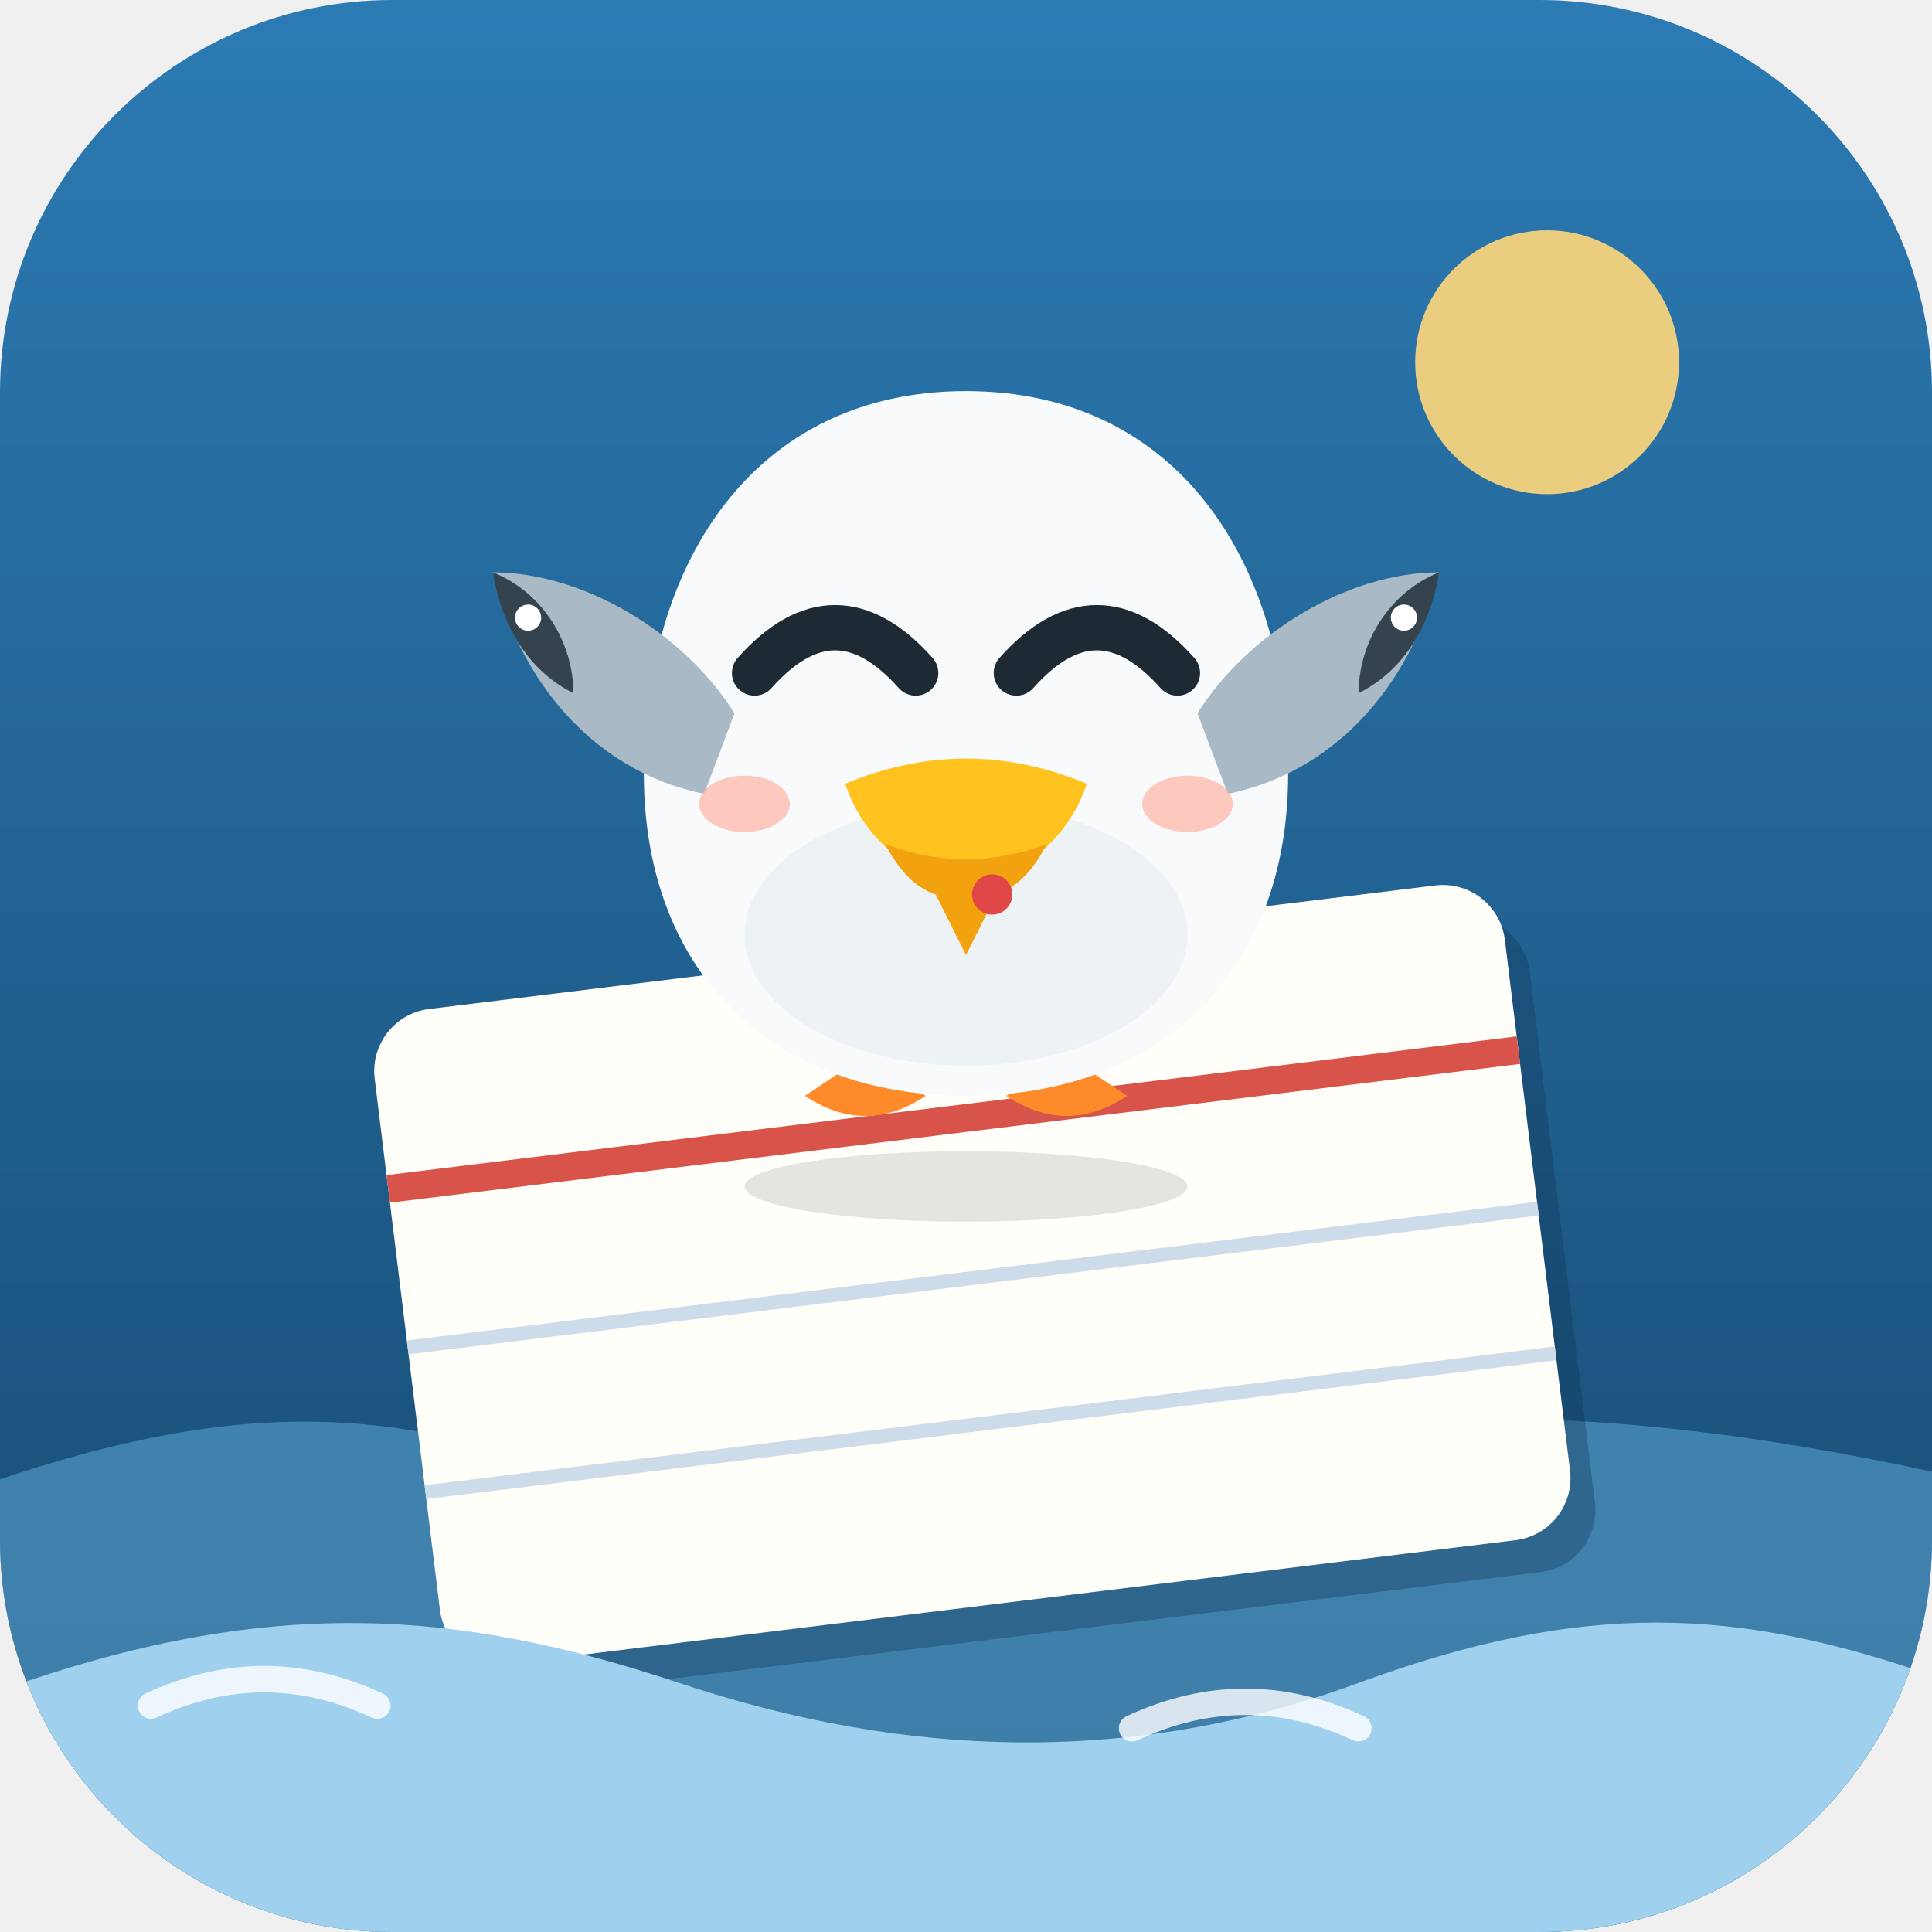
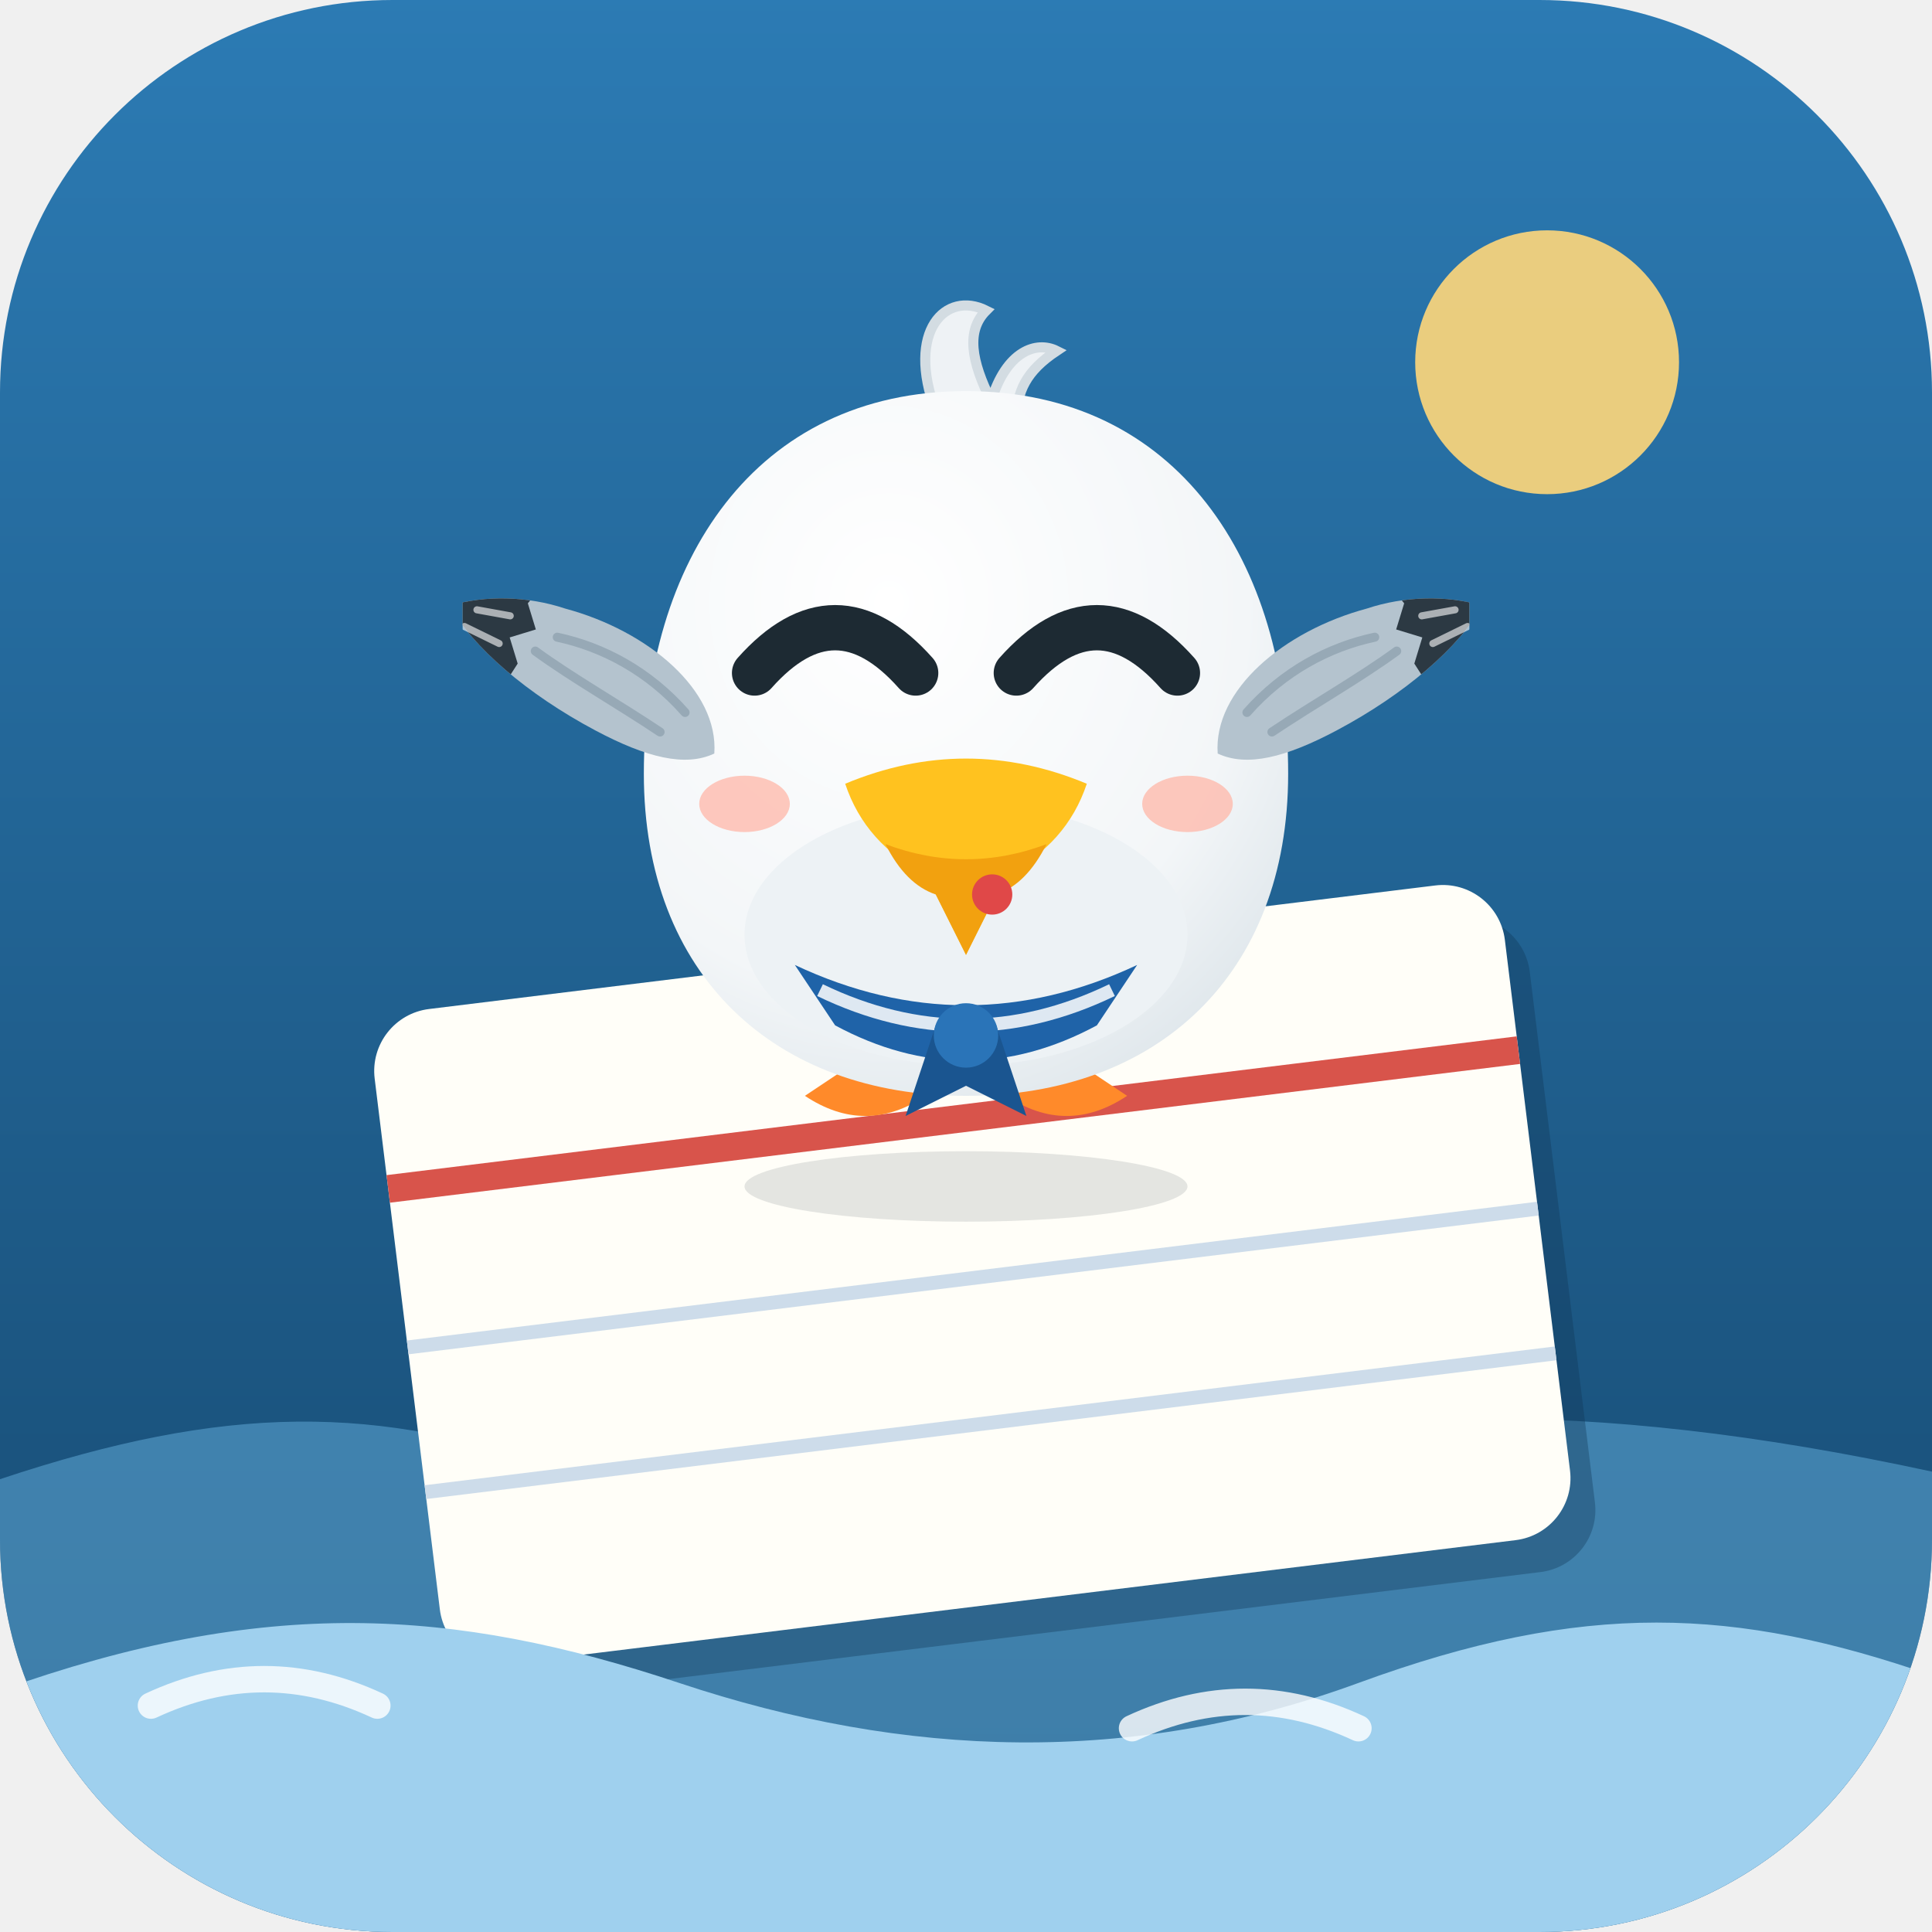
<svg xmlns="http://www.w3.org/2000/svg" viewBox="0 0 512 512" width="512" height="512">
  <defs>
    <linearGradient id="sky" x1="0" y1="0" x2="0" y2="1">
      <stop offset="0" stop-color="#2c7bb4" />
      <stop offset="1" stop-color="#15476d" />
    </linearGradient>
    <clipPath id="r">
      <rect width="512" height="512" rx="104" />
    </clipPath>
  </defs>
  <g clip-path="url(#r)">
    <rect width="512" height="512" fill="url(#sky)" />
    <circle cx="410" cy="96" r="34.96" fill="#ffd77a" opacity=".9" />
    <path d="M0 392 C60 372 100 372 150 390 S250 412 300 392 S420 370 512 390 V512 H0Z" fill="#5fa8d6" opacity=".55" />
    <g transform="translate(20.48 20.48) scale(0.92)">
      <g transform="rotate(-7 256 330)">
        <rect x="92" y="250" width="328" height="190" rx="18" fill="#0f3553" opacity=".35" transform="translate(6 10)" />
        <rect x="92" y="250" width="328" height="190" rx="18" fill="#fffef8" />
        <rect x="92" y="296" width="328" height="8" fill="#d8544b" />
        <rect x="92" y="344" width="328" height="4" fill="#cddcea" />
        <rect x="92" y="386" width="328" height="4" fill="#cddcea" />
      </g>
      <svg x="111" y="44" width="290" height="290" viewBox="0 0 100 100">
+         <defs>
+           <clipPath id="gw2c">
+             <path d="M-20 34 L-7 36.5 L-4 33.5 L-1 36.5 L2 33.5 L20 35 V70 H-20Z" />
+           </clipPath>
+           <radialGradient id="gw2b" cx=".38" cy=".3" r=".8">
+             <stop offset="0" stop-color="#ffffff" />
+             <stop offset=".7" stop-color="#f3f6f8" />
+             <stop offset="1" stop-color="#dde5ea" />
+           </radialGradient>
+         </defs>
        <circle cx="50" cy="52" r="48" fill="none" />
        <ellipse cx="50" cy="95" rx="22" ry="3.5" fill="#1d2a33" opacity=".12" />
        <path d="M34 86 l6 -4 l6 4 q-6 4 -12 0Z M54 86 l6 -4 l6 4 q-6 4 -12 0Z" fill="#ff8a2a" />
        <rect x="38" y="78" width="4.5" height="8" rx="2" fill="#ff8a2a" />
        <rect x="57.5" y="78" width="4.5" height="8" rx="2" fill="#ff8a2a" />
        <g class="body">
-           <path d="M50 16 C71 16 82 33 82 54 C82 74 69 86 50 86 C31 86 18 74 18 54 C18 33 29 16 50 16Z" fill="#f8fafb" />
+           <path d="M47 18 C44 10 48 6 52 8 C50 10 50.5 13 52.5 17 C54 12 57 11 59 12 C56 14 55 16 55 19Z" fill="#eef2f5" stroke="#d3dce2" stroke-width="1" />
+           <path d="M50 16 C71 16 82 33 82 54 C82 74 69 86 50 86 C31 86 18 74 18 54 C18 33 29 16 50 16Z" fill="url(#gw2b)" />
          <ellipse cx="50" cy="70" rx="22" ry="13" fill="#edf2f5" />
          <g class="wl">
-             <path d="M24 56 C14 54 6 46 3 34 C12 34 22 40 27 48Z" fill="#a9bac6" />
-             <path d="M3 34 C4 40 7 44 11 46 C11 41 8 36 3 34Z" fill="#34434e" />
-             <circle cx="6.5" cy="38.5" r="1.3" fill="#fff" />
+             <g transform="translate(25 52) rotate(118) scale(0.64)">
+               <path d="M0 0 C-9 4 -12 18 -9 31 C-8 37 -5 43 -1 47 C3 41 5.5 30 5.5 18 C5.5 9 4 3 0 0Z" fill="#b4c3ce" />
+               <path d="M-3.5 7 C-6.5 15 -6.5 23 -4.5 30 M1 9 C0.2 17 0 25 -1 32" stroke="#97a9b6" stroke-width="1.4" fill="none" stroke-linecap="round" />
+               <path d="M0 0 C-9 4 -12 18 -9 31 C-8 37 -5 43 -1 47 C3 41 5.5 30 5.5 18 C5.5 9 4 3 0 0Z" fill="#2c3943" clip-path="url(#gw2c)" />
+               <path d="M-4 38 l1.6 5 M0.6 37.5 l.2 6" stroke="#fff" stroke-width="1.1" stroke-linecap="round" opacity=".6" />
+             </g>
          </g>
          <g class="wr">
            <g transform="matrix(-1 0 0 1 100 0)">
-               <path d="M24 56 C14 54 6 46 3 34 C12 34 22 40 27 48Z" fill="#a9bac6" />
-               <path d="M3 34 C4 40 7 44 11 46 C11 41 8 36 3 34Z" fill="#34434e" />
-               <circle cx="6.5" cy="38.5" r="1.3" fill="#fff" />
+               <g transform="translate(25 52) rotate(118) scale(0.64)">
+                 <path d="M0 0 C-9 4 -12 18 -9 31 C-8 37 -5 43 -1 47 C3 41 5.5 30 5.5 18 C5.5 9 4 3 0 0Z" fill="#b4c3ce" />
+                 <path d="M-3.5 7 C-6.5 15 -6.5 23 -4.5 30 M1 9 C0.2 17 0 25 -1 32" stroke="#97a9b6" stroke-width="1.4" fill="none" stroke-linecap="round" />
+                 <path d="M0 0 C-9 4 -12 18 -9 31 C-8 37 -5 43 -1 47 C3 41 5.5 30 5.5 18 C5.5 9 4 3 0 0Z" fill="#2c3943" clip-path="url(#gw2c)" />
+                 <path d="M-4 38 l1.6 5 M0.6 37.5 l.2 6" stroke="#fff" stroke-width="1.1" stroke-linecap="round" opacity=".6" />
+               </g>
            </g>
          </g>
          <path d="M29 44 q8 -9 16 0 M55 44 q8 -9 16 0" fill="none" stroke="#1d2a33" stroke-width="4.5" stroke-linecap="round" />
          <path d="M38 55 Q50 50 62 55 Q60 61 54 64 L50 72 L46 64 Q40 61 38 55Z" fill="#ffc21f" />
          <path d="M42 61 Q50 64 58 61 Q56 65 53 66 L50 72 L47 66 Q44 65 42 61Z" fill="#f2a10f" />
          <circle cx="52.6" cy="66" r="2" fill="#e04848" />
+           <path d="M33 73 Q50 81 67 73 L63 79 Q50 86 37 79Z" fill="#1f63a8" />
+           <path d="M35.5 75.5 Q50 82.5 64.5 75.5" fill="none" stroke="#fff" stroke-width="1.3" opacity=".85" />
+           <path d="M47 79 L44 88 L50 85 L56 88 L53 79Z" fill="#1a5590" />
+           <circle cx="50" cy="80" r="3.2" fill="#2a74b8" />
          <ellipse cx="28" cy="57" rx="4.5" ry="2.8" fill="#ffb7a8" opacity=".75" />
          <ellipse cx="72" cy="57" rx="4.5" ry="2.8" fill="#ffb7a8" opacity=".75" />
        </g>
      </svg>
    </g>
    <path d="M0 448 C70 423 120 426 180 446 S300 468 360 446 S460 426 512 444 V512 H0Z" fill="#9fd0ee" />
    <path d="M40 452 q30 -14 60 0 M300 458 q30 -14 60 0" stroke="#fff" stroke-width="7" fill="none" stroke-linecap="round" opacity=".8" />
  </g>
</svg>
